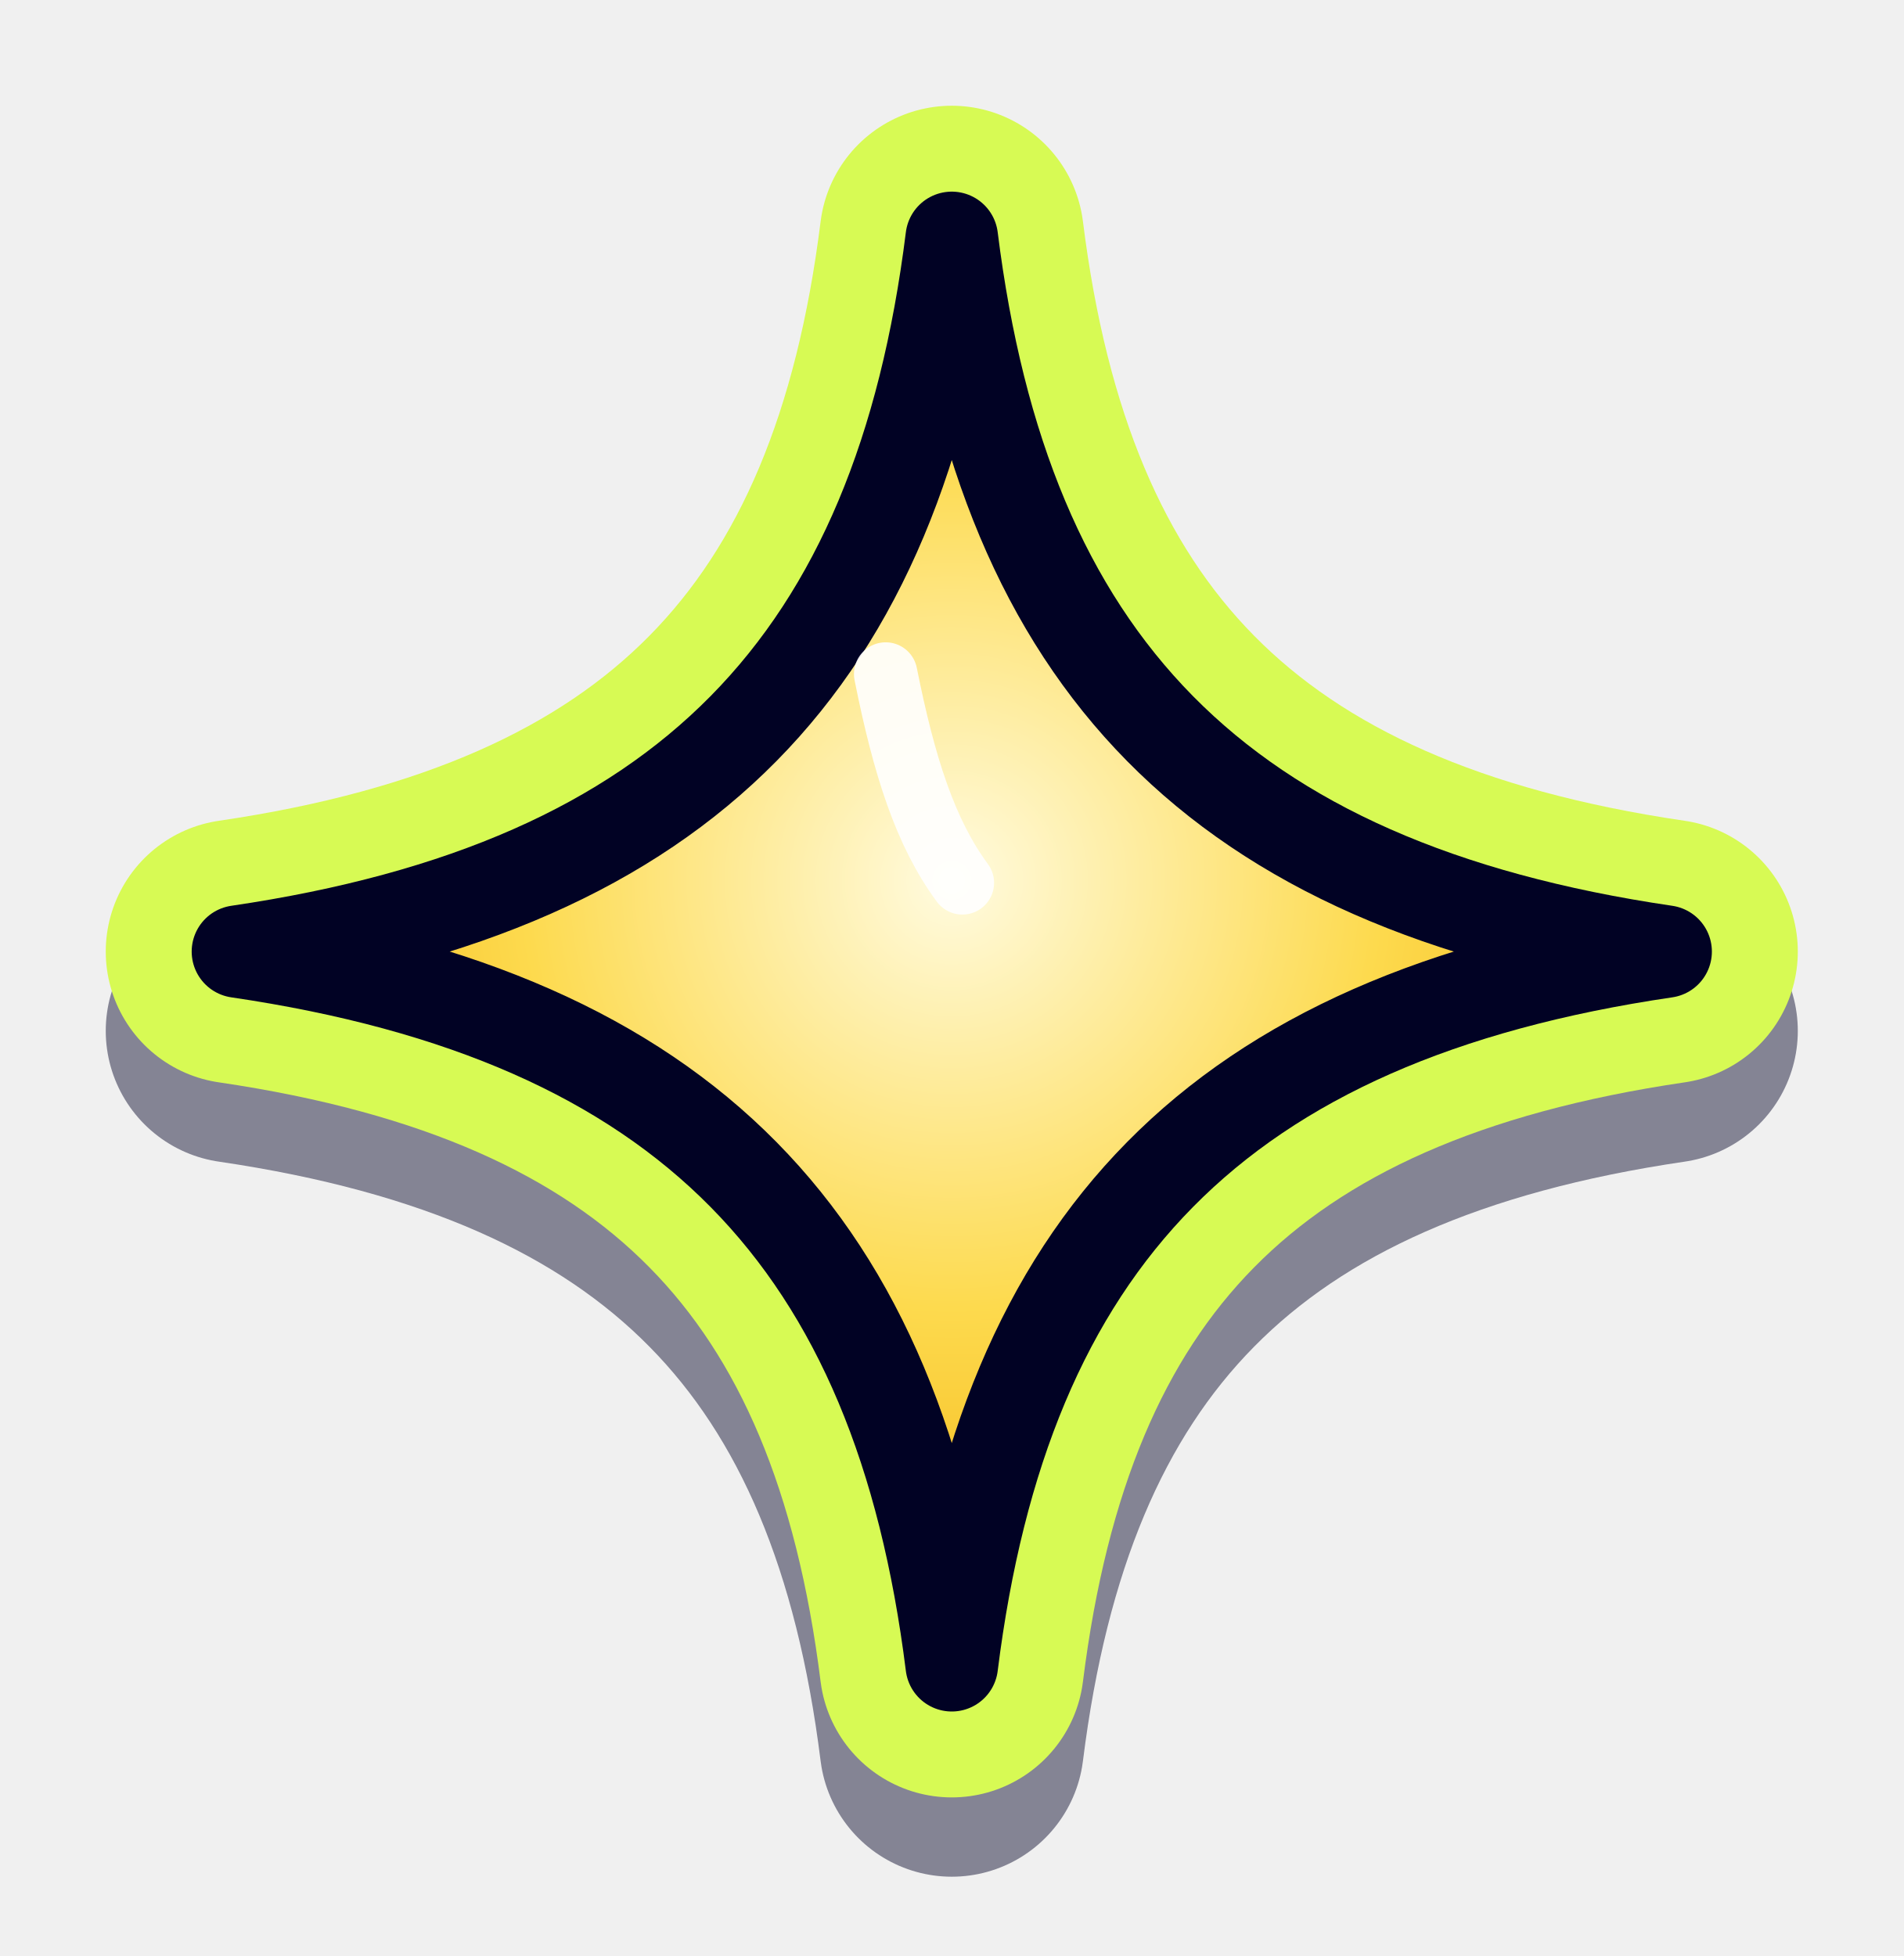
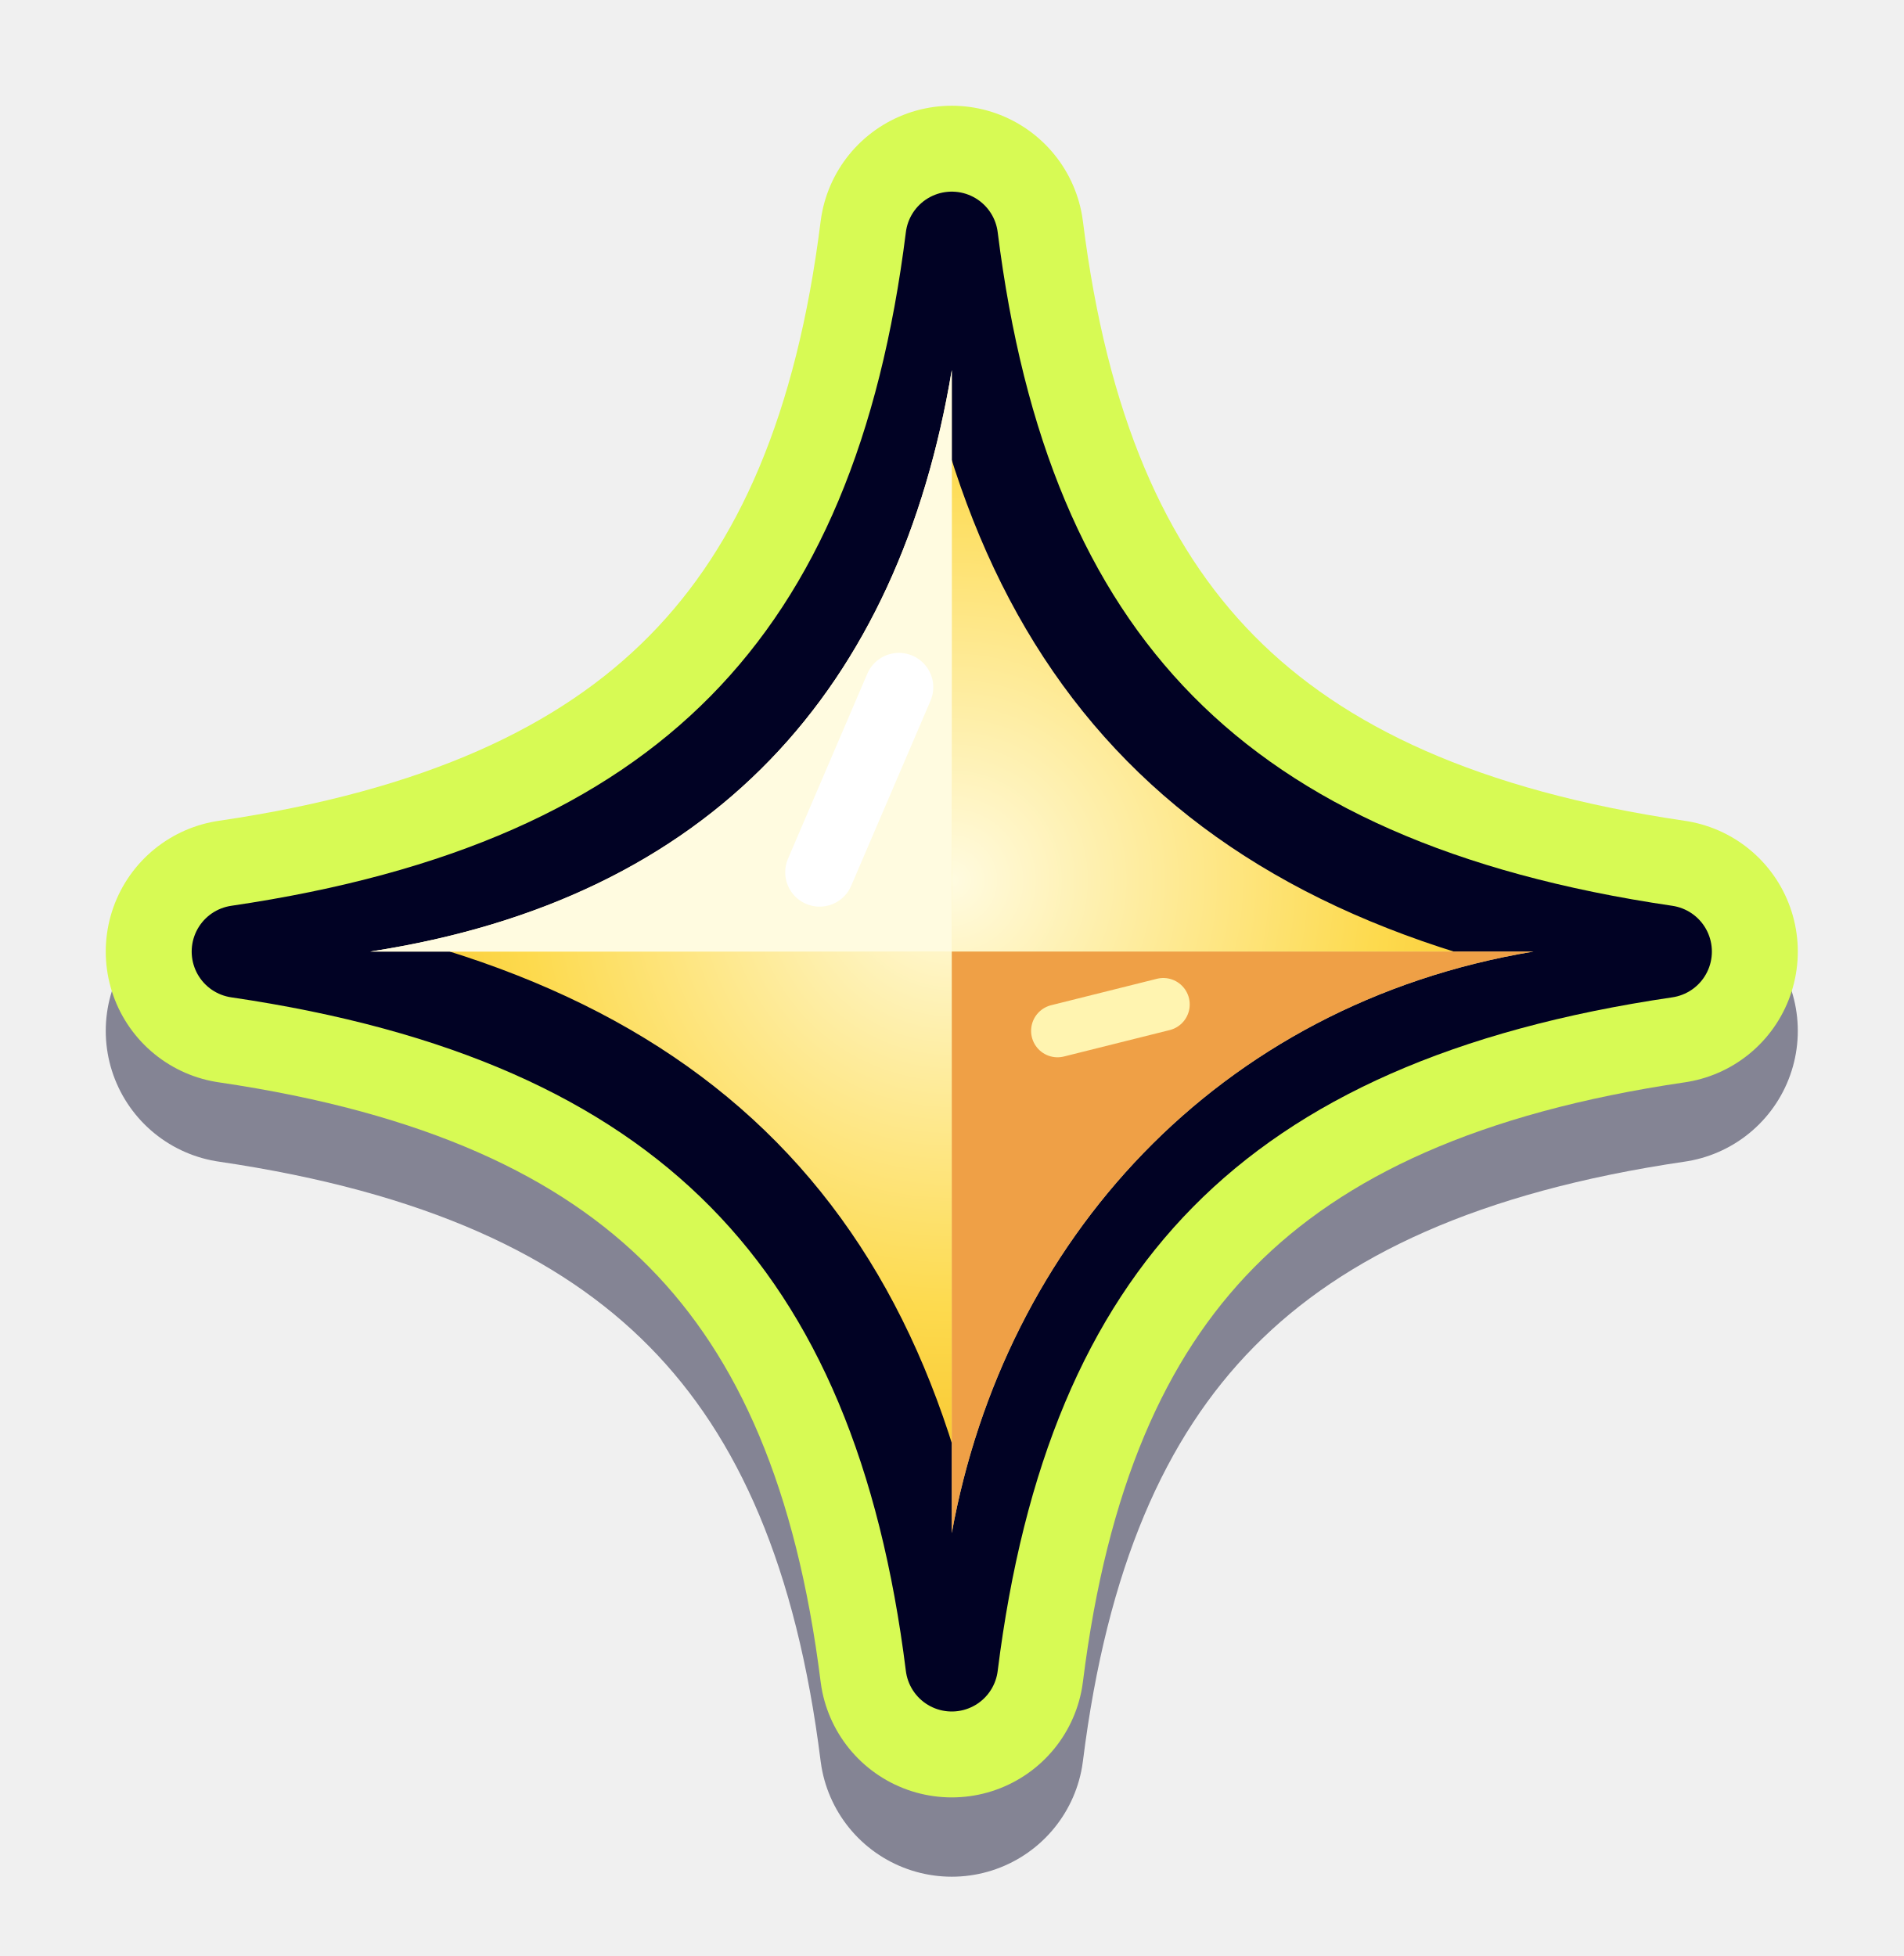
<svg xmlns="http://www.w3.org/2000/svg" xmlns:xlink="http://www.w3.org/1999/xlink" viewBox="-4 -4 72 74">
  <defs>
    <radialGradient id="sparkle-fill" cx="0.5" cy="0.45" r="0.6">
      <stop offset="0" stop-color="#fffbe0" />
      <stop offset="0.5" stop-color="#fdda4e" />
      <stop offset="1" stop-color="#f0a800" />
    </radialGradient>
    <path id="sparkle-shape" d="M32 5C34 21 42 29.5 59 32C42 34.5 34 43 32 59C30 43 22 34.5 5 32C22 29.5 30 21 32 5Z" />
+     <clipPath id="sparkle-relief">
+       <use href="#sparkle-shape" />
+     </clipPath>
  </defs>
  <use xlink:href="#sparkle-shape" href="#sparkle-shape" transform="translate(0 3)" fill="none" stroke="#010224" stroke-opacity="0.45" stroke-width="10" stroke-linejoin="round" />
  <use xlink:href="#sparkle-shape" href="#sparkle-shape" fill="none" stroke="#d7fa54" stroke-width="10" stroke-linejoin="round" />
  <use xlink:href="#sparkle-shape" href="#sparkle-shape" fill="url(#sparkle-fill)" stroke="#010224" stroke-width="3.5" stroke-linejoin="round" />
-   <path d="M29.5 21.5C30.2 25 31 27.5 32.4 29.4" fill="none" stroke="#fff" stroke-opacity="0.9" stroke-width="2.4" stroke-linecap="round" />
+   <g clip-path="url(#sparkle-relief)">
+     <path d="M32 10V32H54C42 34 34 43 32 54V32H10C23 30 30 22 32 10Z" fill="#fff4b0" />
+     <path d="M32 32H54C42 34 34 43 32 54Z" fill="#e98423" opacity=".75" />
+     <path d="M32 32H10C23 30 30 22 32 10Z" fill="#fffbe0" />
+     <path d="M30 22L27 29" fill="none" stroke="#fff" stroke-width="2.6" stroke-linecap="round" />
+     <path d="M36 35L40 34" fill="none" stroke="#fff4b0" stroke-width="2" stroke-linecap="round" />
+   </g>
</svg>
